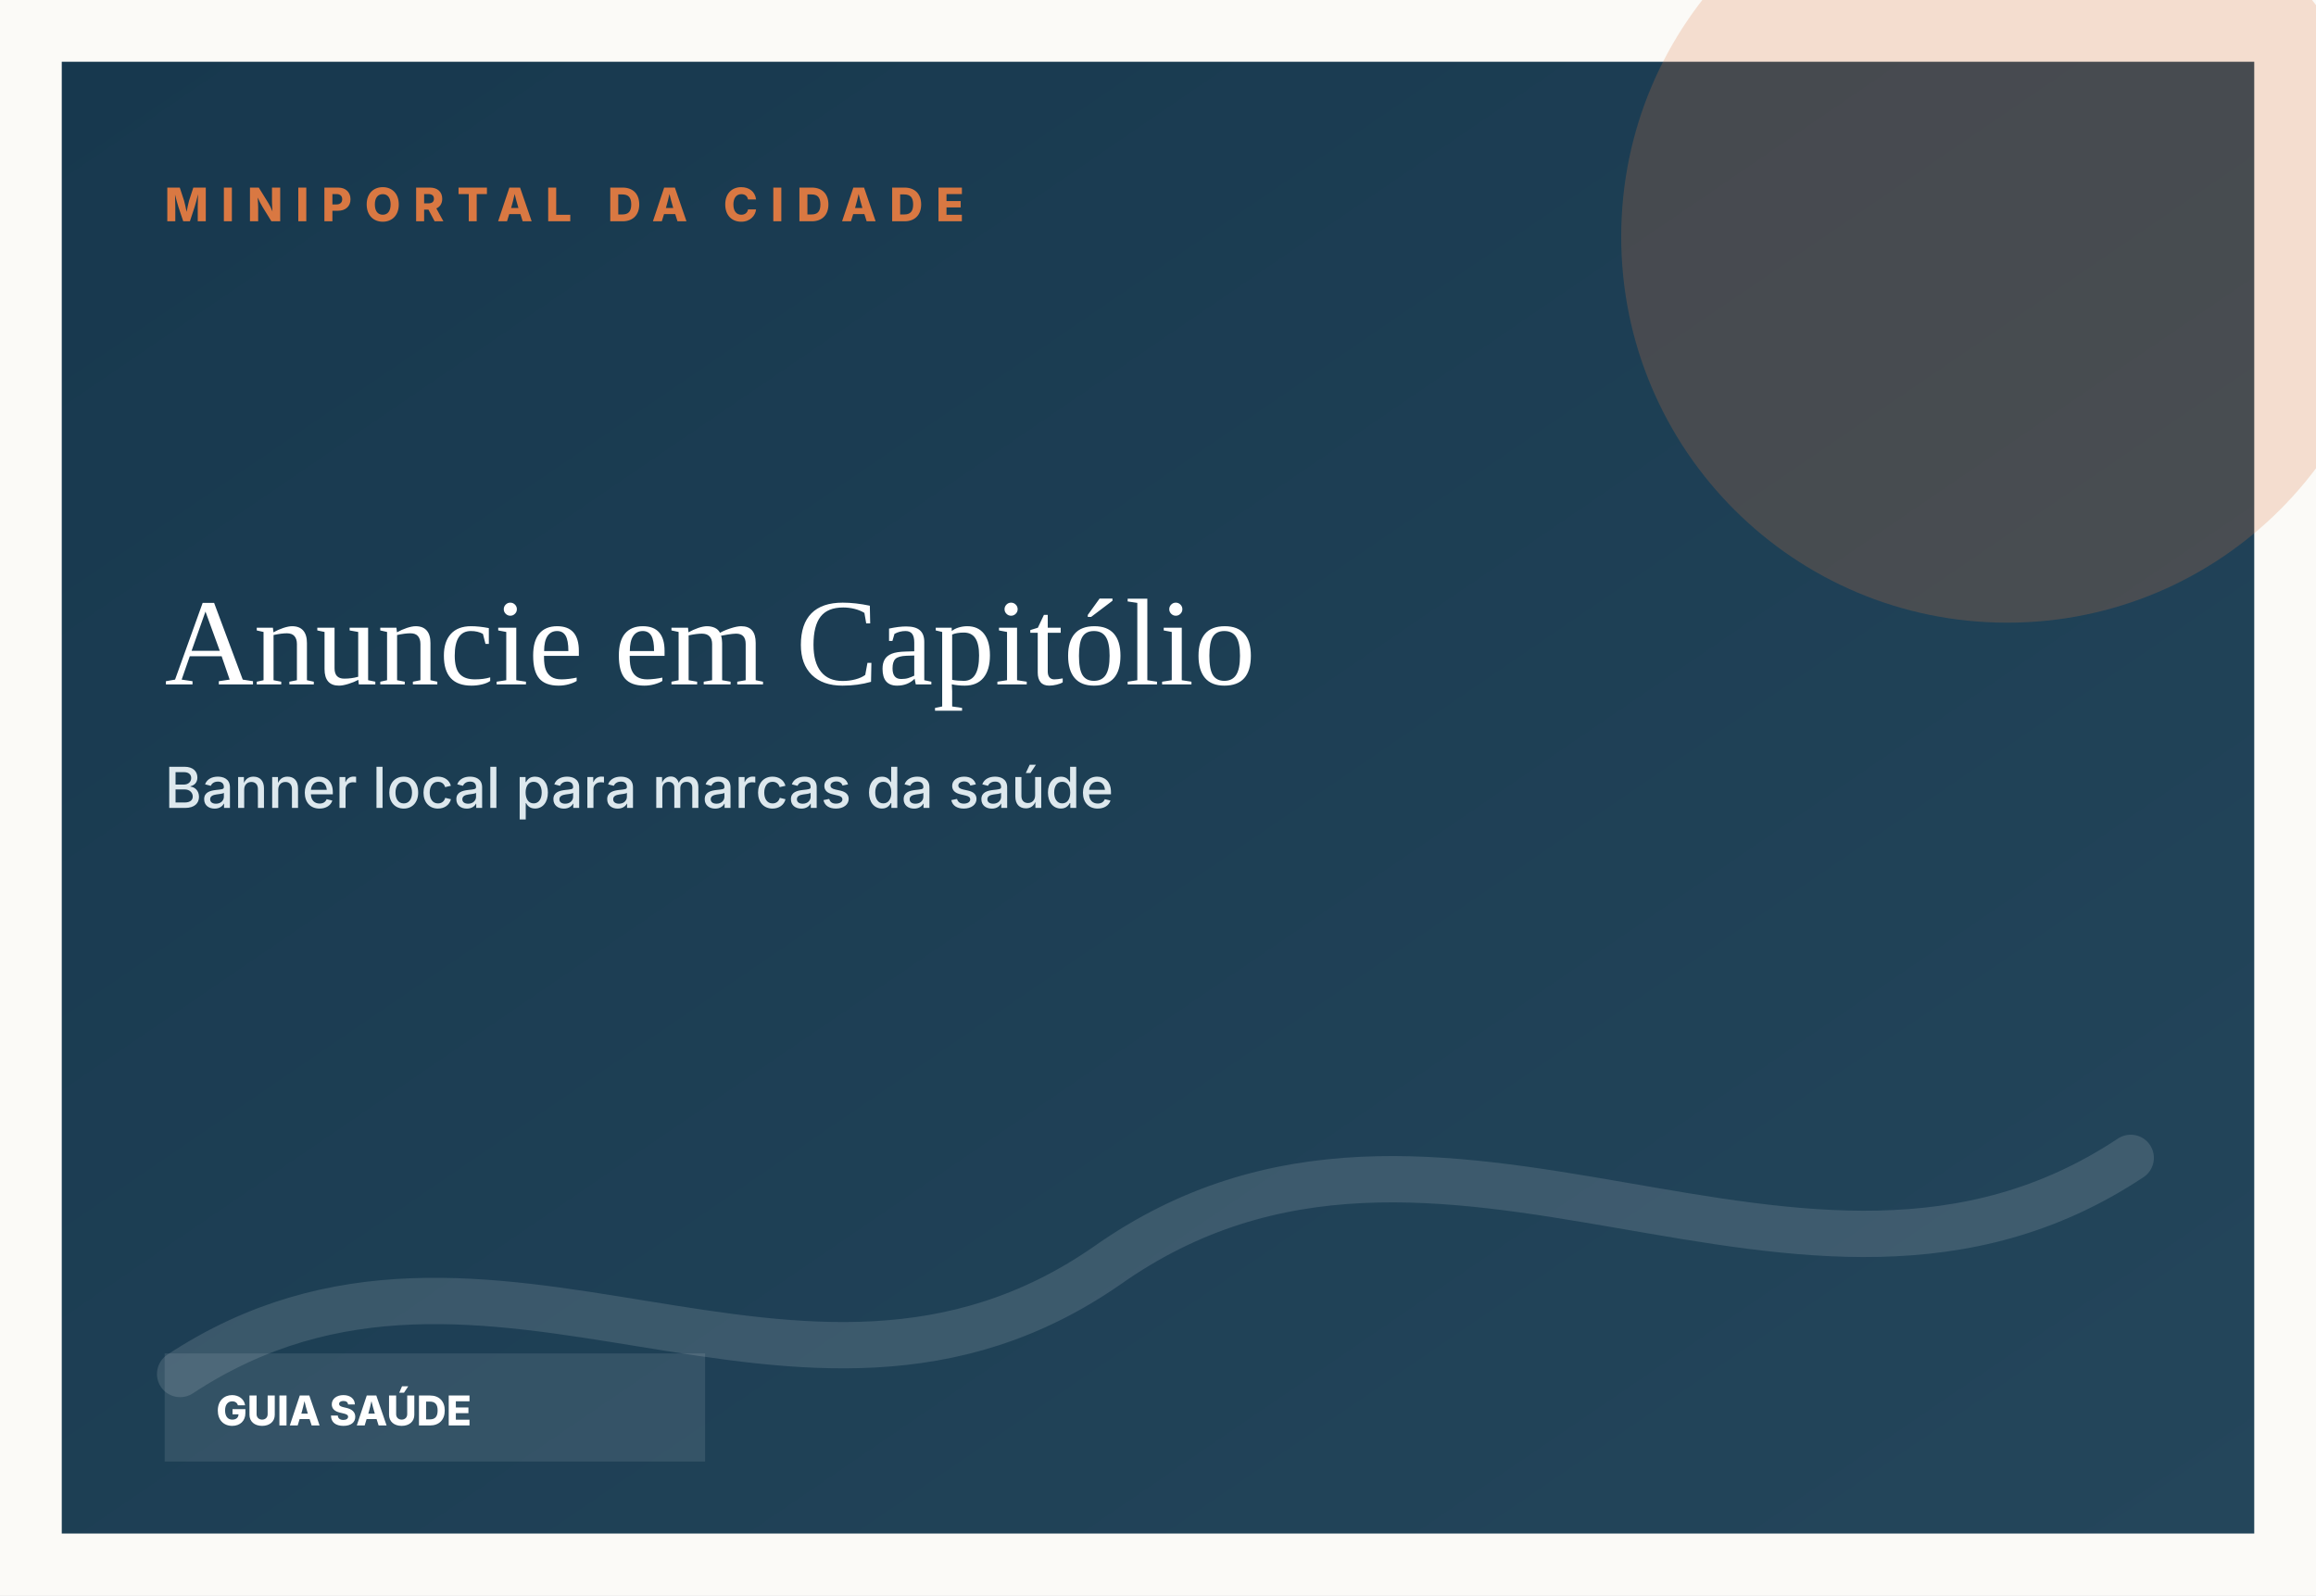
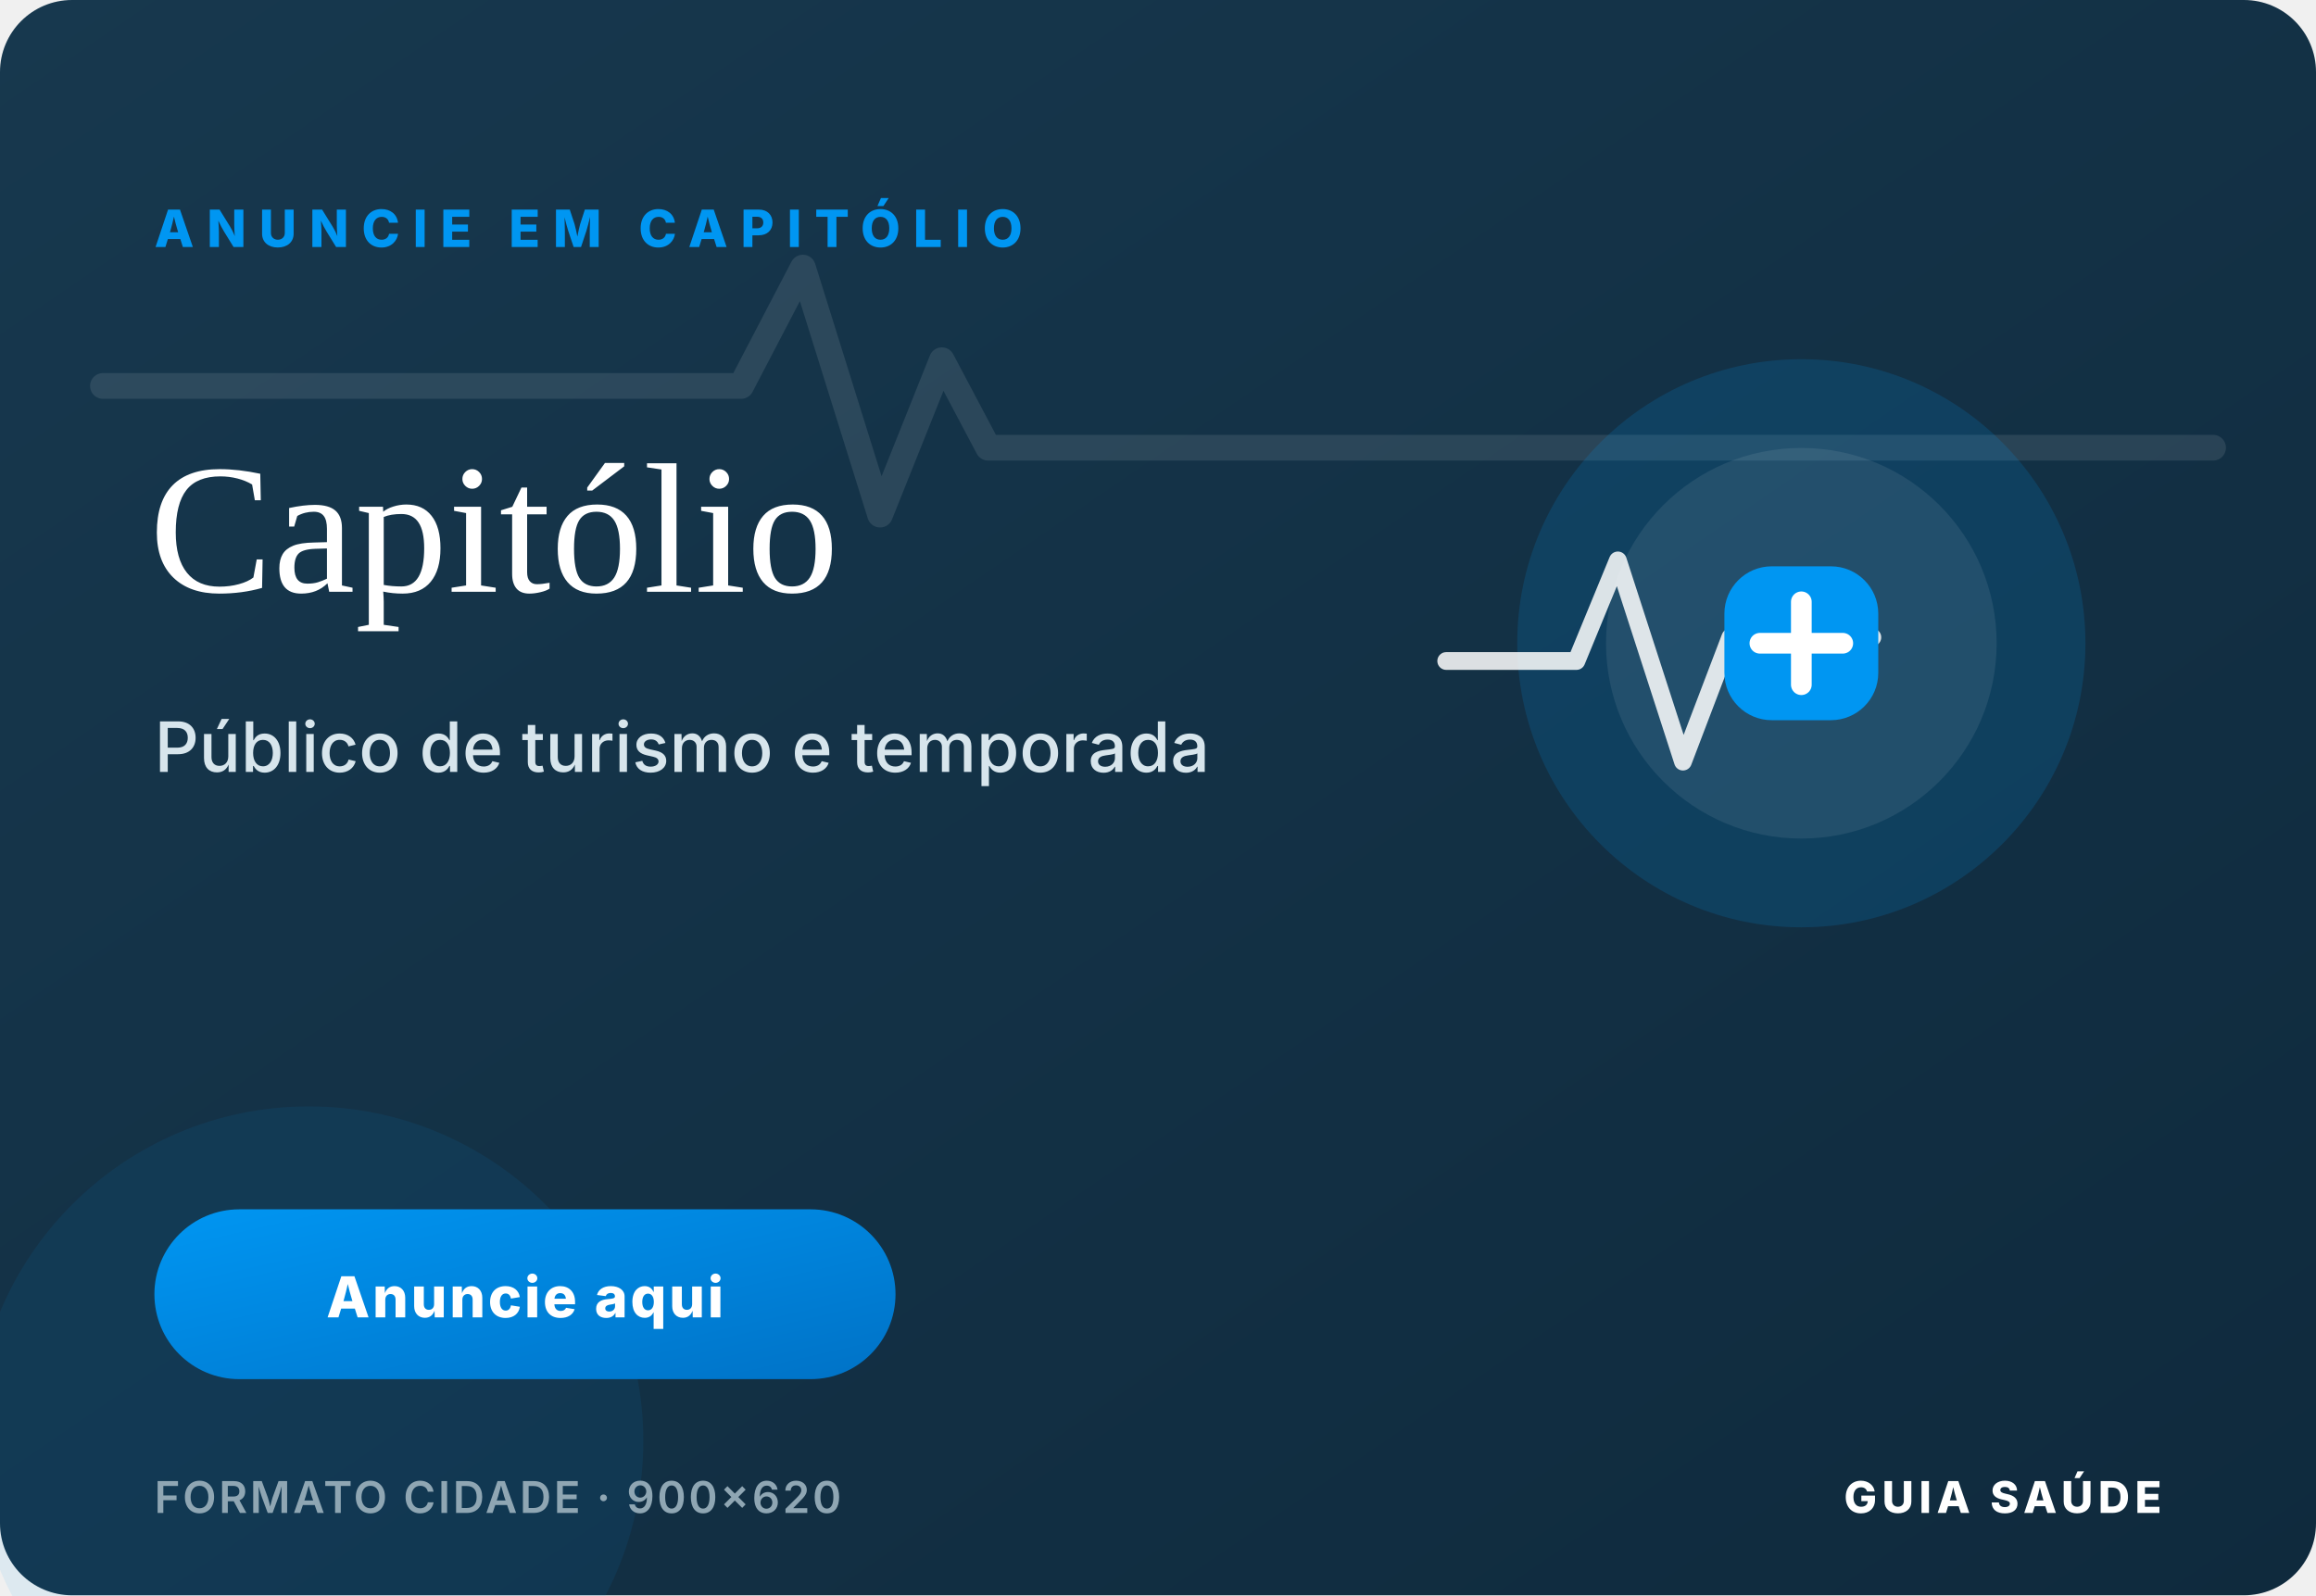
<svg xmlns="http://www.w3.org/2000/svg" width="900" height="620" viewBox="0 0 900 620" fill="none">
  <defs>
-     <linearGradient id="g" x1="0" y1="0" x2="1" y2="1">
-       <stop stop-color="#17384E" />
-       <stop offset="1" stop-color="#24465B" />
+     <linearGradient id="bg" x1="0" y1="0" x2="1" y2="1">
+       <stop stop-color="#17384e" />
+       <stop offset="1" stop-color="#0f2a3d" />
    </linearGradient>
-     <linearGradient id="a" x1="0" y1="0" x2="1" y2="1">
-       <stop stop-color="#D97842" />
-       <stop offset="1" stop-color="#A85831" />
+     <linearGradient id="cta" x1="0" y1="0" x2="1" y2="1">
+       <stop stop-color="#0096f2" />
+       <stop offset="1" stop-color="#0072c6" />
    </linearGradient>
  </defs>
-   <rect width="900" height="620" fill="#FBFAF7" />
-   <rect x="24" y="24" width="852" height="572" fill="url(#g)" />
-   <circle cx="780" cy="92" r="150" fill="#D97842" opacity=".22" />
-   <path d="M70 534C190 455 310 575 430 492C560 400 700 535 828 450" stroke="#FFFFFF" stroke-opacity=".13" stroke-width="18" stroke-linecap="round" />
-   <text x="64" y="86" fill="#D97842" font-family="Inter, Arial, sans-serif" font-size="18" font-weight="800" letter-spacing="5">MINIPORTAL DA CIDADE</text>
-   <text x="64" y="266" fill="#FFFFFF" font-family="Georgia, 'Times New Roman', serif" font-size="48" font-weight="400">Anuncie em Capitólio</text>
-   <text x="64" y="314" fill="#DDE8ED" font-family="Inter, Arial, sans-serif" font-size="22" font-weight="500">Banner local para marcas da saúde</text>
-   <rect x="64" y="526" width="210" height="42" fill="rgba(255,255,255,.10)" />
-   <text x="84" y="554" fill="#FFFFFF" font-family="Inter, Arial, sans-serif" font-size="16" font-weight="800">GUIA SAÚDE</text>
+   <rect width="900" height="620" rx="28" fill="url(#bg)" />
+   <path d="M40 150 H288 l24 -46 l30 96 l24 -60 l18 34 H860" stroke="#ffffff" stroke-opacity=".10" stroke-width="10" stroke-linecap="round" stroke-linejoin="round" fill="none" />
+   <g transform="translate(700 250) scale(1.15)" fill="none">
+     <circle cx="0" cy="0" r="96" fill="#0096f2" opacity=".16" />
+     <circle cx="0" cy="0" r="66" fill="#ffffff" opacity=".08" />
+     <path d="M-120 6 h44 l14 -34 l22 68 l16 -42 h48" stroke="#ffffff" stroke-opacity=".85" stroke-width="6" stroke-linecap="round" stroke-linejoin="round" />
+     <g transform="translate(0 0)">
+       <rect x="-26" y="-26" width="52" height="52" rx="16" fill="#0096f2" />
+       <path d="M0 -14 v28 M-14 0 h28" stroke="#fff" stroke-width="7" stroke-linecap="round" />
+     </g>
+   </g>
+   <circle cx="120" cy="560" r="130" fill="#0096f2" opacity=".08" />
+   <text x="60" y="96" fill="#0096f2" font-family="Inter, Arial, sans-serif" font-size="20" font-weight="800" letter-spacing="5">ANUNCIE EM CAPITÓLIO</text>
+   <text x="58" y="230" fill="#ffffff" font-family="Georgia, 'Times New Roman', serif" font-size="72" font-weight="400">Capitólio</text>
+   <text x="60" y="300" fill="#d7e5ec" font-family="Inter, Arial, sans-serif" font-size="27" font-weight="500">Público de turismo e temporada</text>
+   <rect x="60" y="470" width="288" height="66" rx="33" fill="url(#cta)" />
+   <text x="204" y="512" fill="#ffffff" font-family="Inter, Arial, sans-serif" font-size="22" font-weight="800" text-anchor="middle" letter-spacing="1">Anuncie aqui</text>
+   <text x="60" y="588" fill="#8fa6b3" font-family="Inter, Arial, sans-serif" font-size="17" font-weight="600" letter-spacing="1">FORMATO CIDADE · 900×620</text>
+   <text x="840" y="588" fill="#ffffff" font-family="Inter, Arial, sans-serif" font-size="17" font-weight="800" text-anchor="end" letter-spacing="2">GUIA SAÚDE</text>
</svg>
